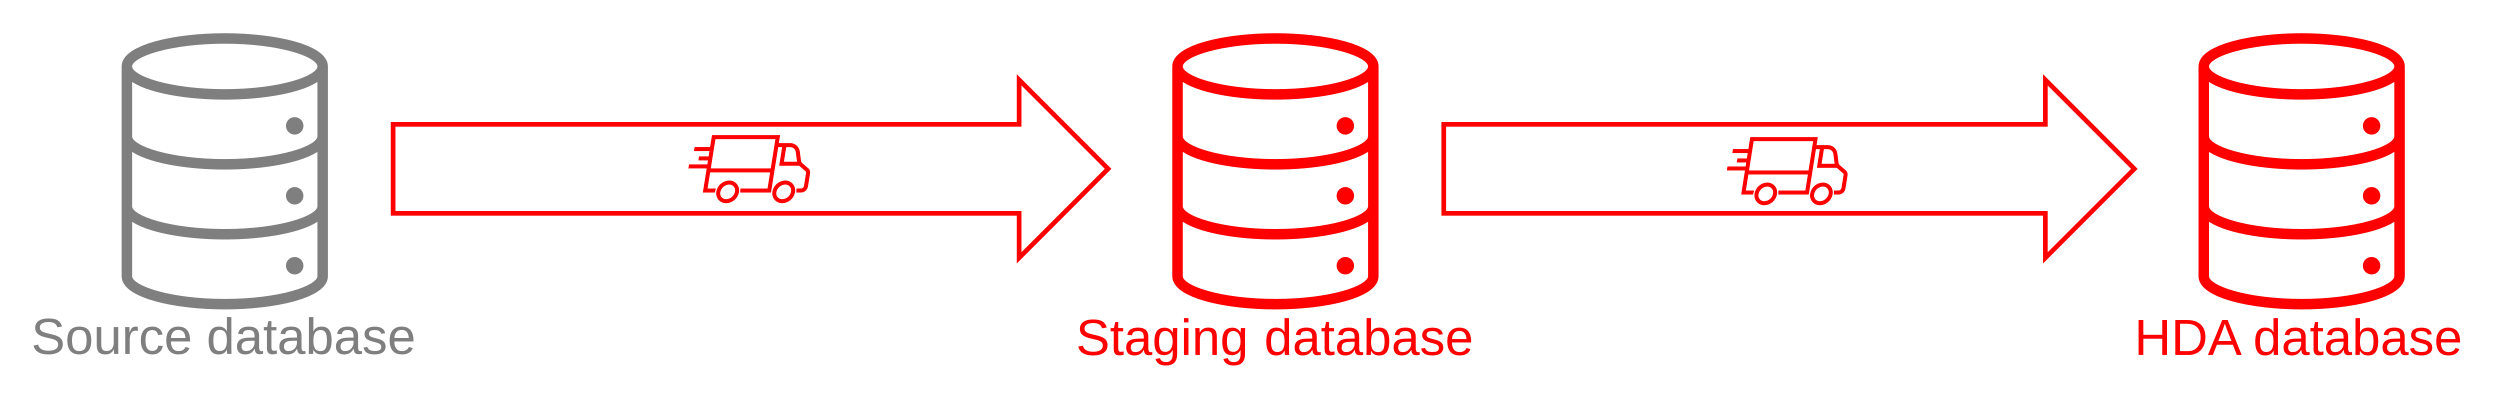
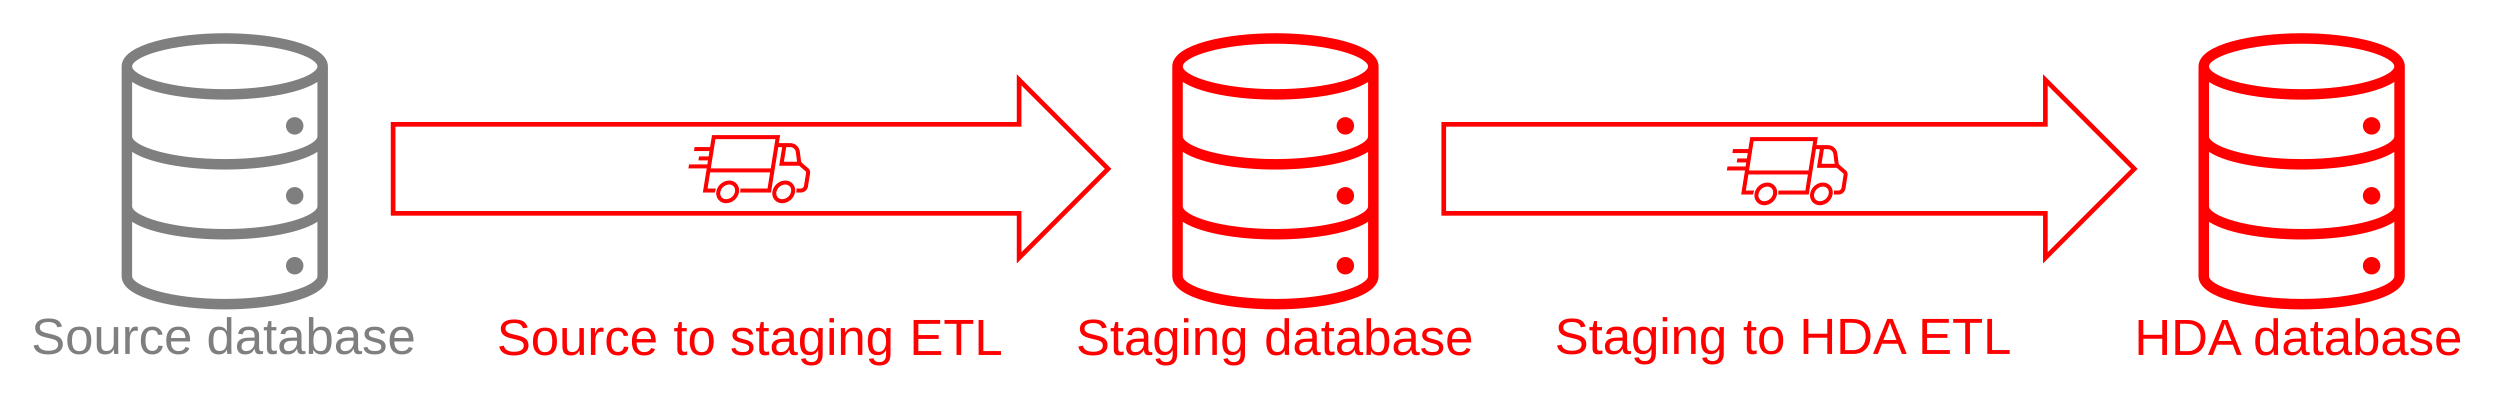
<svg xmlns="http://www.w3.org/2000/svg" width="2458" height="391" xml:space="preserve" overflow="hidden">
  <defs>
    <clipPath id="clip0">
      <rect x="622" y="1896" width="2458" height="391" />
    </clipPath>
    <clipPath id="clip1">
      <rect x="1710" y="1896" width="331" height="331" />
    </clipPath>
    <clipPath id="clip2">
      <rect x="1710" y="1896" width="331" height="331" />
    </clipPath>
    <clipPath id="clip3">
      <rect x="1710" y="1896" width="331" height="331" />
    </clipPath>
    <clipPath id="clip4">
      <rect x="2720" y="1896" width="331" height="331" />
    </clipPath>
    <clipPath id="clip5">
      <rect x="2720" y="1896" width="331" height="331" />
    </clipPath>
    <clipPath id="clip6">
      <rect x="2720" y="1896" width="331" height="331" />
    </clipPath>
    <clipPath id="clip7">
      <rect x="677" y="1896" width="331" height="331" />
    </clipPath>
    <clipPath id="clip8">
      <rect x="677" y="1896" width="331" height="331" />
    </clipPath>
    <clipPath id="clip9">
      <rect x="677" y="1896" width="331" height="331" />
    </clipPath>
    <clipPath id="clip10">
      <rect x="1296" y="1997" width="128" height="128" />
    </clipPath>
    <clipPath id="clip11">
      <rect x="1296" y="1997" width="128" height="128" />
    </clipPath>
    <clipPath id="clip12">
      <rect x="1296" y="1997" width="128" height="128" />
    </clipPath>
    <clipPath id="clip13">
      <rect x="2317" y="1999" width="127" height="128" />
    </clipPath>
    <clipPath id="clip14">
      <rect x="2317" y="1999" width="127" height="128" />
    </clipPath>
    <clipPath id="clip15">
      <rect x="2317" y="1999" width="127" height="128" />
    </clipPath>
  </defs>
  <g clip-path="url(#clip0)" transform="translate(-622 -1896)">
    <g clip-path="url(#clip1)">
      <g clip-path="url(#clip2)">
        <g clip-path="url(#clip3)">
          <path d="M1975.69 2167.56 1975.69 1961.31C1975.69 1941.22 1924.33 1930.38 1876 1930.38 1827.67 1930.38 1776.31 1941.22 1776.31 1961.31L1776.31 2167.56C1776.31 2187.66 1827.67 2198.5 1876 2198.5 1924.33 2198.5 1975.69 2187.66 1975.69 2167.56ZM1876 1937.25C1929.12 1937.25 1968.81 1949.97 1968.81 1961.31 1968.81 1972.66 1929.12 1985.38 1876 1985.38 1822.88 1985.38 1783.19 1972.66 1783.19 1961.31 1783.19 1949.97 1822.88 1937.25 1876 1937.25ZM1783.19 1973.21C1798.76 1985.65 1838.3 1992.25 1876 1992.25 1913.7 1992.25 1953.24 1985.65 1968.81 1973.21L1968.81 2030.06C1968.81 2041.41 1929.12 2054.12 1876 2054.12 1822.88 2054.12 1783.19 2041.41 1783.19 2030.06ZM1783.19 2041.96C1798.76 2054.4 1838.3 2061 1876 2061 1913.7 2061 1953.24 2054.4 1968.81 2041.96L1968.81 2098.81C1968.81 2110.16 1929.12 2122.88 1876 2122.88 1822.88 2122.88 1783.19 2110.16 1783.19 2098.81ZM1783.19 2167.56 1783.19 2110.71C1798.76 2123.15 1838.3 2129.75 1876 2129.75 1913.7 2129.75 1953.24 2123.15 1968.81 2110.71L1968.81 2167.56C1968.81 2178.91 1929.12 2191.62 1876 2191.62 1822.88 2191.62 1783.19 2178.91 1783.19 2167.56Z" stroke="#FF0000" stroke-width="3.438" fill="#FF0000" />
          <path d="M1951.62 2019.75C1951.62 2023.55 1948.55 2026.63 1944.75 2026.63 1940.95 2026.63 1937.87 2023.55 1937.87 2019.75 1937.87 2015.95 1940.95 2012.88 1944.75 2012.88 1948.55 2012.88 1951.62 2015.95 1951.62 2019.75Z" stroke="#FF0000" stroke-width="3.438" fill="#FF0000" />
          <path d="M1951.62 2088.5C1951.62 2092.3 1948.55 2095.38 1944.75 2095.38 1940.95 2095.38 1937.87 2092.3 1937.87 2088.5 1937.87 2084.7 1940.95 2081.62 1944.75 2081.62 1948.55 2081.62 1951.62 2084.7 1951.62 2088.5Z" stroke="#FF0000" stroke-width="3.438" fill="#FF0000" />
          <path d="M1951.62 2157.25C1951.62 2161.05 1948.55 2164.12 1944.75 2164.12 1940.95 2164.12 1937.87 2161.05 1937.87 2157.25 1937.87 2153.45 1940.95 2150.38 1944.75 2150.38 1948.55 2150.38 1951.62 2153.45 1951.62 2157.25Z" stroke="#FF0000" stroke-width="3.438" fill="#FF0000" />
        </g>
      </g>
    </g>
    <text fill="#FF0000" font-family="Arial,Arial_MSFontService,sans-serif" font-weight="400" font-size="50" transform="matrix(1 0 0 1 1679.88 2245)">Staging</text>
    <text fill="#FF0000" font-family="Arial,Arial_MSFontService,sans-serif" font-weight="400" font-size="50" transform="matrix(1 0 0 1 1864.93 2245)">database</text>
    <g clip-path="url(#clip4)">
      <g clip-path="url(#clip5)">
        <g clip-path="url(#clip6)">
          <path d="M2984.69 2167.56 2984.69 1961.31C2984.69 1941.22 2933.33 1930.38 2885 1930.38 2836.67 1930.38 2785.31 1941.22 2785.31 1961.31L2785.31 2167.56C2785.31 2187.66 2836.67 2198.5 2885 2198.5 2933.33 2198.5 2984.69 2187.66 2984.69 2167.56ZM2885 1937.25C2938.12 1937.25 2977.81 1949.97 2977.81 1961.31 2977.81 1972.66 2938.12 1985.38 2885 1985.38 2831.88 1985.38 2792.19 1972.66 2792.19 1961.31 2792.19 1949.97 2831.88 1937.25 2885 1937.25ZM2792.19 1973.21C2807.76 1985.65 2847.3 1992.25 2885 1992.25 2922.7 1992.25 2962.24 1985.65 2977.81 1973.21L2977.81 2030.06C2977.81 2041.41 2938.12 2054.12 2885 2054.12 2831.88 2054.12 2792.19 2041.41 2792.19 2030.06ZM2792.19 2041.96C2807.76 2054.4 2847.3 2061 2885 2061 2922.7 2061 2962.24 2054.4 2977.81 2041.96L2977.81 2098.81C2977.81 2110.16 2938.12 2122.88 2885 2122.88 2831.88 2122.88 2792.19 2110.16 2792.19 2098.81ZM2792.19 2167.56 2792.19 2110.71C2807.76 2123.15 2847.3 2129.75 2885 2129.75 2922.7 2129.75 2962.24 2123.15 2977.81 2110.71L2977.81 2167.56C2977.81 2178.91 2938.12 2191.62 2885 2191.62 2831.88 2191.62 2792.19 2178.91 2792.19 2167.56Z" stroke="#FF0000" stroke-width="3.438" fill="#FF0000" />
          <path d="M2960.62 2019.75C2960.62 2023.55 2957.55 2026.63 2953.75 2026.63 2949.95 2026.63 2946.88 2023.55 2946.88 2019.75 2946.88 2015.95 2949.95 2012.88 2953.75 2012.88 2957.55 2012.88 2960.62 2015.95 2960.62 2019.75Z" stroke="#FF0000" stroke-width="3.438" fill="#FF0000" />
          <path d="M2960.62 2088.5C2960.62 2092.3 2957.55 2095.38 2953.75 2095.38 2949.95 2095.38 2946.88 2092.3 2946.88 2088.5 2946.88 2084.7 2949.95 2081.62 2953.75 2081.62 2957.55 2081.62 2960.62 2084.7 2960.62 2088.5Z" stroke="#FF0000" stroke-width="3.438" fill="#FF0000" />
          <path d="M2960.62 2157.25C2960.62 2161.05 2957.55 2164.12 2953.75 2164.12 2949.95 2164.12 2946.88 2161.05 2946.88 2157.25 2946.88 2153.45 2949.95 2150.38 2953.75 2150.38 2957.55 2150.38 2960.62 2153.45 2960.62 2157.25Z" stroke="#FF0000" stroke-width="3.438" fill="#FF0000" />
        </g>
      </g>
    </g>
    <text fill="#FF0000" font-family="Arial,Arial_MSFontService,sans-serif" font-weight="400" font-size="50" transform="matrix(1 0 0 1 2720.55 2245)">HDA database</text>
    <g clip-path="url(#clip7)">
      <g clip-path="url(#clip8)">
        <g clip-path="url(#clip9)">
          <path d="M942.687 2167.56 942.687 1961.31C942.687 1941.22 891.328 1930.38 843 1930.38 794.672 1930.38 743.312 1941.22 743.312 1961.31L743.312 2167.56C743.312 2187.66 794.672 2198.5 843 2198.5 891.328 2198.5 942.687 2187.66 942.687 2167.56ZM843 1937.25C896.12 1937.25 935.812 1949.97 935.812 1961.31 935.812 1972.66 896.12 1985.38 843 1985.38 789.88 1985.38 750.187 1972.66 750.187 1961.31 750.187 1949.97 789.88 1937.25 843 1937.25ZM750.187 1973.21C765.756 1985.65 805.301 1992.25 843 1992.25 880.699 1992.25 920.244 1985.65 935.812 1973.21L935.812 2030.06C935.812 2041.41 896.12 2054.12 843 2054.12 789.88 2054.12 750.187 2041.41 750.187 2030.06ZM750.187 2041.96C765.756 2054.4 805.301 2061 843 2061 880.699 2061 920.244 2054.4 935.812 2041.96L935.812 2098.81C935.812 2110.16 896.12 2122.88 843 2122.88 789.88 2122.88 750.187 2110.16 750.187 2098.81ZM750.187 2167.56 750.187 2110.71C765.756 2123.15 805.301 2129.75 843 2129.75 880.699 2129.75 920.244 2123.15 935.812 2110.71L935.812 2167.56C935.812 2178.91 896.12 2191.62 843 2191.62 789.88 2191.62 750.187 2178.91 750.187 2167.56Z" stroke="#7F7F7F" stroke-width="3.438" fill="#7F7F7F" />
          <path d="M918.625 2019.75C918.625 2023.55 915.547 2026.63 911.75 2026.63 907.953 2026.63 904.875 2023.55 904.875 2019.75 904.875 2015.95 907.953 2012.88 911.75 2012.88 915.547 2012.88 918.625 2015.95 918.625 2019.75Z" stroke="#7F7F7F" stroke-width="3.438" fill="#7F7F7F" />
          <path d="M918.625 2088.5C918.625 2092.3 915.547 2095.38 911.75 2095.38 907.953 2095.38 904.875 2092.3 904.875 2088.5 904.875 2084.7 907.953 2081.62 911.75 2081.62 915.547 2081.62 918.625 2084.7 918.625 2088.5Z" stroke="#7F7F7F" stroke-width="3.438" fill="#7F7F7F" />
          <path d="M918.625 2157.25C918.625 2161.05 915.547 2164.12 911.75 2164.12 907.953 2164.12 904.875 2161.05 904.875 2157.25 904.875 2153.45 907.953 2150.38 911.75 2150.38 915.547 2150.38 918.625 2153.45 918.625 2157.25Z" stroke="#7F7F7F" stroke-width="3.438" fill="#7F7F7F" />
        </g>
      </g>
    </g>
    <text fill="#7F7F7F" font-family="Arial,Arial_MSFontService,sans-serif" font-weight="400" font-size="50" transform="matrix(1 0 0 1 652.722 2244)">Source database</text>
    <path d="M2633 2149.5 2633 2105.75 2041.5 2105.75 2041.5 2018.25 2633 2018.25 2633 1974.5 2720.5 2062Z" stroke="#FF0000" stroke-width="4.583" stroke-miterlimit="8" fill="none" fill-rule="evenodd" />
-     <path d="M1624 2149.5 1624 2105.75 1008.5 2105.75 1008.5 2018.25 1624 2018.25 1624 1974.5 1711.5 2062Z" stroke="#FF0000" stroke-width="4.583" stroke-miterlimit="8" fill="none" fill-rule="evenodd" />
+     <path d="M1623.99 2149.5 1623.99 2105.74 1008.5 2105.74 1008.5 2018.23 1623.99 2018.23 1623.99 1974.48 1711.5 2061.99Z" stroke="#FF0000" stroke-width="4.583" stroke-miterlimit="8" fill="none" fill-rule="evenodd" />
    <g clip-path="url(#clip10)">
      <g clip-path="url(#clip11)">
        <g clip-path="url(#clip12)">
          <path d="M1338.91 2074.14C1333 2074.34 1328.03 2078.62 1326.96 2084.43 1326.47 2087.14 1327.19 2089.92 1328.95 2092.03 1330.72 2094.06 1333.29 2095.2 1335.98 2095.14 1341.89 2094.95 1346.86 2090.66 1347.93 2084.85 1348.43 2082.15 1347.7 2079.36 1345.94 2077.25 1344.17 2075.22 1341.6 2074.08 1338.91 2074.14ZM1345.34 2084.43C1344.51 2088.99 1340.61 2092.36 1335.98 2092.52 1334.06 2092.57 1332.22 2091.77 1330.95 2090.33 1329.69 2088.8 1329.18 2086.79 1329.55 2084.85 1330.38 2080.29 1334.28 2076.92 1338.91 2076.76 1340.83 2076.71 1342.67 2077.51 1343.94 2078.95 1345.2 2080.48 1345.71 2082.49 1345.33 2084.43Z" stroke="#FF0000" stroke-width="1.313" fill="#FF0000" />
          <path d="M1416.39 2062.06 1410.27 2056.81C1409.46 2056.11 1408.96 2055.12 1408.87 2054.05L1407.69 2045C1407.12 2040.56 1403.28 2037.27 1398.8 2037.37L1386.98 2037.37 1388.24 2029.5 1322.62 2029.5 1320.74 2041.24 1305.5 2041.24 1305.08 2043.87 1320.32 2043.87 1319.27 2050.43 1309.86 2050.43 1309.44 2053.06 1318.86 2053.06 1318.02 2058.31 1300.04 2058.31 1299.62 2060.93 1317.61 2060.93 1313.82 2084.64 1324.31 2084.64C1324.32 2084.57 1324.32 2084.5 1324.33 2084.43 1324.47 2083.61 1324.68 2082.8 1324.95 2082.02L1316.89 2082.02 1319.63 2064.87 1379.96 2064.87 1377.22 2082.02 1350.69 2082.02C1350.74 2082.89 1350.7 2083.77 1350.57 2084.64L1379.44 2084.64 1379.88 2082.02 1386.58 2040 1391.8 2040 1388.88 2058.31 1408.08 2058.31C1408.24 2058.49 1408.41 2058.66 1408.59 2058.82L1414.64 2064.02C1415.15 2064.48 1415.38 2065.18 1415.23 2065.85L1413.13 2078.97C1412.79 2080.66 1411.35 2081.91 1409.63 2082.01L1405.82 2082.01C1405.87 2082.89 1405.83 2083.77 1405.7 2084.64L1409.64 2084.64C1412.65 2084.53 1415.18 2082.35 1415.72 2079.39L1417.82 2066.26C1418.12 2064.71 1417.57 2063.11 1416.39 2062.06ZM1384.39 2036.96 1383.9 2040 1383.93 2040 1380.38 2062.24 1320.05 2062.24 1324.86 2032.12 1385.16 2032.12ZM1391.96 2055.68 1394.46 2040 1398.8 2040C1401.96 2039.9 1404.68 2042.2 1405.09 2045.33L1406.26 2054.34C1406.31 2054.79 1406.4 2055.24 1406.53 2055.68Z" stroke="#FF0000" stroke-width="1.313" fill="#FF0000" />
          <path d="M1394.03 2074.14C1388.13 2074.33 1383.15 2078.62 1382.08 2084.43 1381.59 2087.14 1382.31 2089.92 1384.07 2092.03 1385.84 2094.06 1388.41 2095.2 1391.1 2095.14 1397.01 2094.95 1401.98 2090.66 1403.05 2084.85 1403.55 2082.14 1402.82 2079.36 1401.06 2077.25 1399.3 2075.22 1396.72 2074.08 1394.03 2074.14ZM1400.46 2084.43 1400.46 2084.43C1399.63 2088.99 1395.73 2092.36 1391.1 2092.52 1389.18 2092.57 1387.34 2091.77 1386.07 2090.33 1384.81 2088.8 1384.3 2086.79 1384.68 2084.85 1385.5 2080.29 1389.4 2076.92 1394.03 2076.76 1395.95 2076.71 1397.8 2077.51 1399.07 2078.95 1400.32 2080.48 1400.83 2082.49 1400.46 2084.43Z" stroke="#FF0000" stroke-width="1.313" fill="#FF0000" />
        </g>
      </g>
    </g>
    <g clip-path="url(#clip13)">
      <g clip-path="url(#clip14)">
        <g clip-path="url(#clip15)">
          <path d="M41.576 75.534C35.716 75.73 30.785 79.981 29.727 85.748 29.231 88.429 29.954 91.191 31.698 93.287 33.449 95.3 36.005 96.431 38.673 96.373 44.532 96.176 49.463 91.925 50.521 86.159 51.017 83.478 50.295 80.715 48.55 78.62 46.798 76.607 44.243 75.476 41.576 75.534ZM47.956 85.748C47.132 90.272 43.268 93.611 38.672 93.768 36.767 93.822 34.938 93.026 33.678 91.597 32.432 90.08 31.924 88.088 32.292 86.159 33.115 81.635 36.98 78.295 41.576 78.138 43.48 78.085 45.31 78.88 46.57 80.31 47.814 81.828 48.32 83.82 47.951 85.748Z" stroke="#FF0000" stroke-width="1.302" fill="#FF0000" transform="matrix(1 0 0 1.008 2318 2000)" />
          <path d="M118.443 63.551 112.373 58.343C111.566 57.651 111.067 56.667 110.986 55.608L109.814 46.624C109.243 42.218 105.437 38.954 100.995 39.062L89.267 39.062 90.518 31.25 25.414 31.25 23.555 42.9 8.436 42.9 8.021 45.504 23.139 45.504 22.098 52.014 12.76 52.014 12.345 54.618 21.688 54.618 20.857 59.827 3.02 59.827 2.604 62.431 20.443 62.431 16.685 85.953 27.094 85.953C27.103 85.884 27.105 85.817 27.116 85.748 27.25 84.931 27.456 84.129 27.732 83.349L19.737 83.349 22.452 66.337 82.298 66.337 79.583 83.349 53.263 83.349C53.313 84.219 53.275 85.091 53.148 85.953L81.783 85.953 82.22 83.349 88.873 41.667 94.048 41.667 91.146 59.827 110.195 59.827C110.354 60.008 110.523 60.179 110.702 60.34L116.708 65.495C117.215 65.951 117.437 66.644 117.289 67.309L115.206 80.329C114.869 82.006 113.445 83.244 111.738 83.345L107.952 83.345C108.001 84.215 107.963 85.087 107.837 85.949L111.744 85.949C114.729 85.844 117.24 83.679 117.783 80.741L119.866 67.72C120.155 66.177 119.615 64.595 118.443 63.551ZM86.695 38.654 86.214 41.667 86.236 41.667 82.72 63.73 22.867 63.73 27.635 33.854 87.464 33.854ZM94.202 57.223 96.685 41.667 100.995 41.667C104.124 41.563 106.822 43.849 107.233 46.953L108.397 55.895C108.441 56.344 108.528 56.788 108.658 57.22Z" stroke="#FF0000" stroke-width="1.302" fill="#FF0000" transform="matrix(1 0 0 1.008 2318 2000)" />
          <path d="M96.264 75.534C90.403 75.727 85.468 79.979 84.409 85.748 83.914 88.429 84.636 91.191 86.38 93.287 88.132 95.3 90.688 96.431 93.356 96.373 99.216 96.178 104.149 91.925 105.205 86.158 105.701 83.477 104.978 80.714 103.233 78.62 101.483 76.608 98.93 75.478 96.264 75.534ZM102.638 85.748 102.638 85.748C101.816 90.272 97.951 93.611 93.356 93.768 91.451 93.822 89.621 93.026 88.362 91.597 87.117 90.079 86.61 88.087 86.979 86.159 87.802 81.635 91.667 78.295 96.263 78.138 98.168 78.085 99.997 78.88 101.257 80.31 102.501 81.828 103.007 83.82 102.638 85.748Z" stroke="#FF0000" stroke-width="1.302" fill="#FF0000" transform="matrix(1 0 0 1.008 2318 2000)" />
        </g>
      </g>
    </g>
+     <text fill="#FF0000" font-family="Arial,Arial_MSFontService,sans-serif" font-weight="400" font-size="50" transform="matrix(1 0 0 1 1110.54 2245)">Source </text>
+     <text fill="#FF0000" font-family="Arial,Arial_MSFontService,sans-serif" font-weight="400" font-size="50" transform="matrix(1 0 0 1 1284.13 2245)">to</text>
+     <text fill="#FF0000" font-family="Arial,Arial_MSFontService,sans-serif" font-weight="400" font-size="50" transform="matrix(1 0 0 1 1339.7 2245)">staging</text>
+     <text fill="#FF0000" font-family="Arial,Arial_MSFontService,sans-serif" font-weight="400" font-size="50" transform="matrix(1 0 0 1 1516.16 2245)">ETL</text>
+     <text fill="#FF0000" font-family="Arial,Arial_MSFontService,sans-serif" font-weight="400" font-size="50" transform="matrix(1 0 0 1 2150.6 2244)">Staging</text>
+     <text fill="#FF0000" font-family="Arial,Arial_MSFontService,sans-serif" font-weight="400" font-size="50" transform="matrix(1 0 0 1 2335.65 2244)">to</text>
+     <text fill="#FF0000" font-family="Arial,Arial_MSFontService,sans-serif" font-weight="400" font-size="50" transform="matrix(1 0 0 1 2391.22 2244)">HDA ETL</text>
  </g>
</svg>
